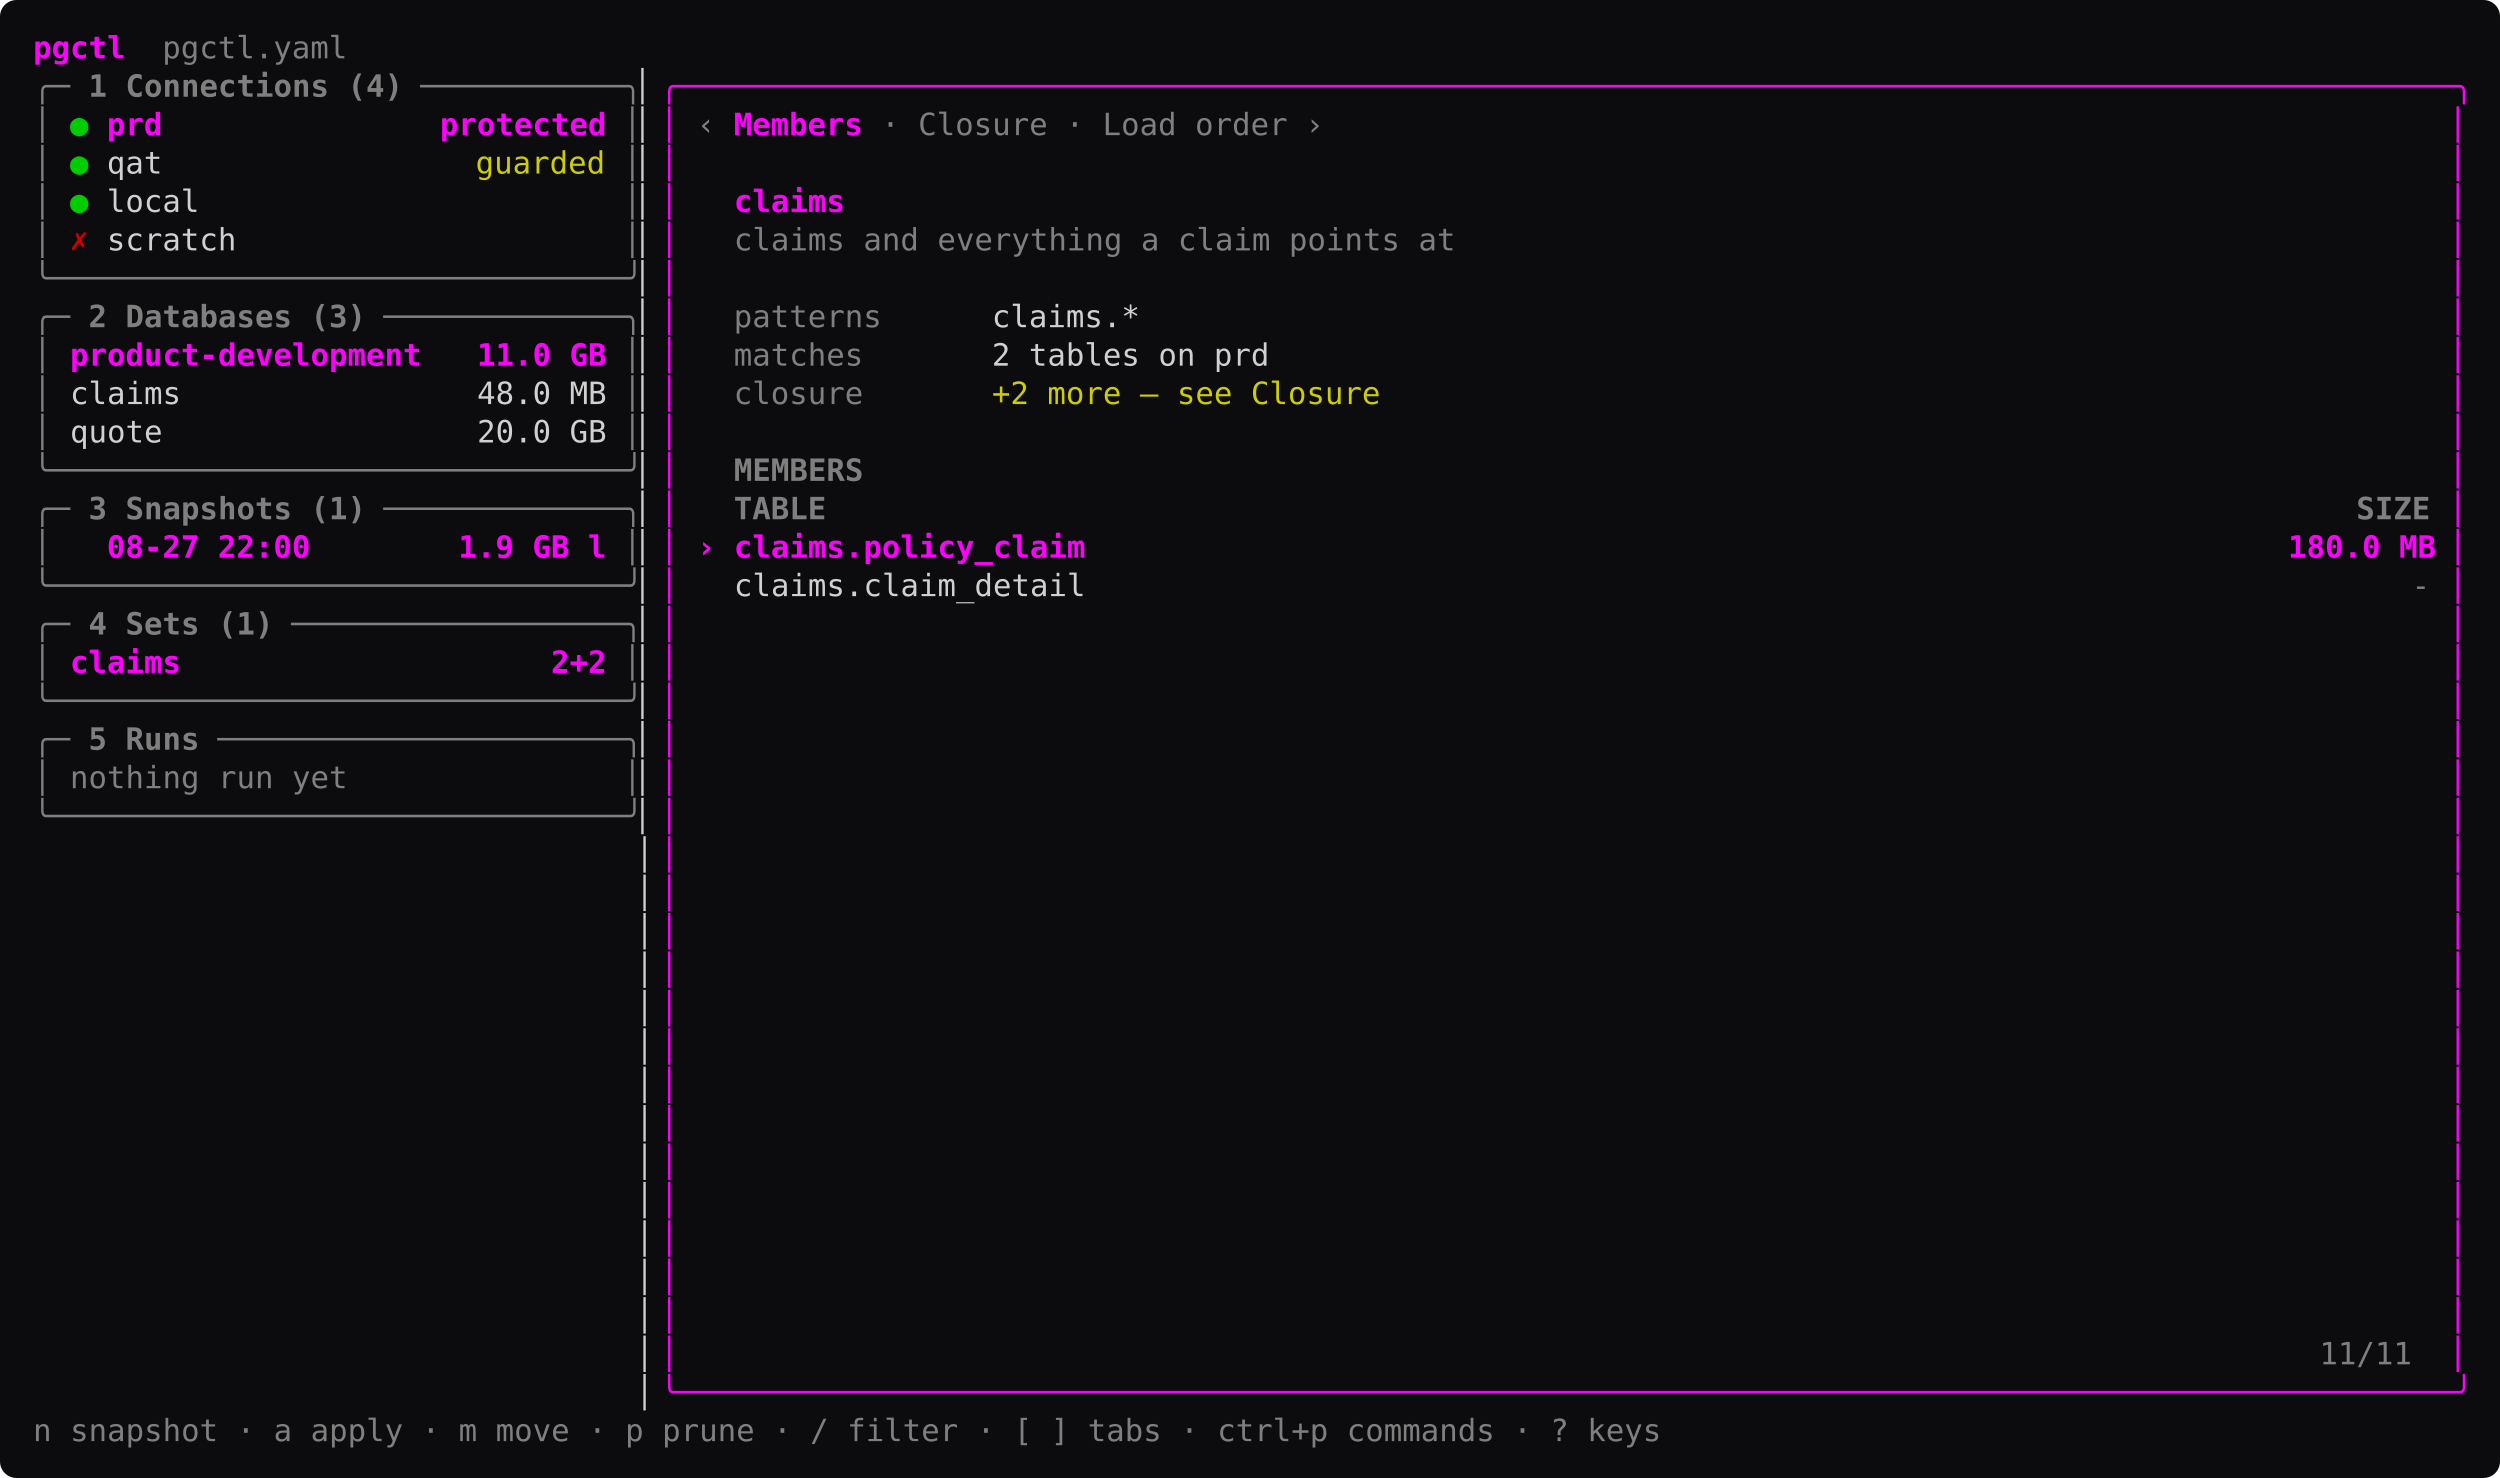
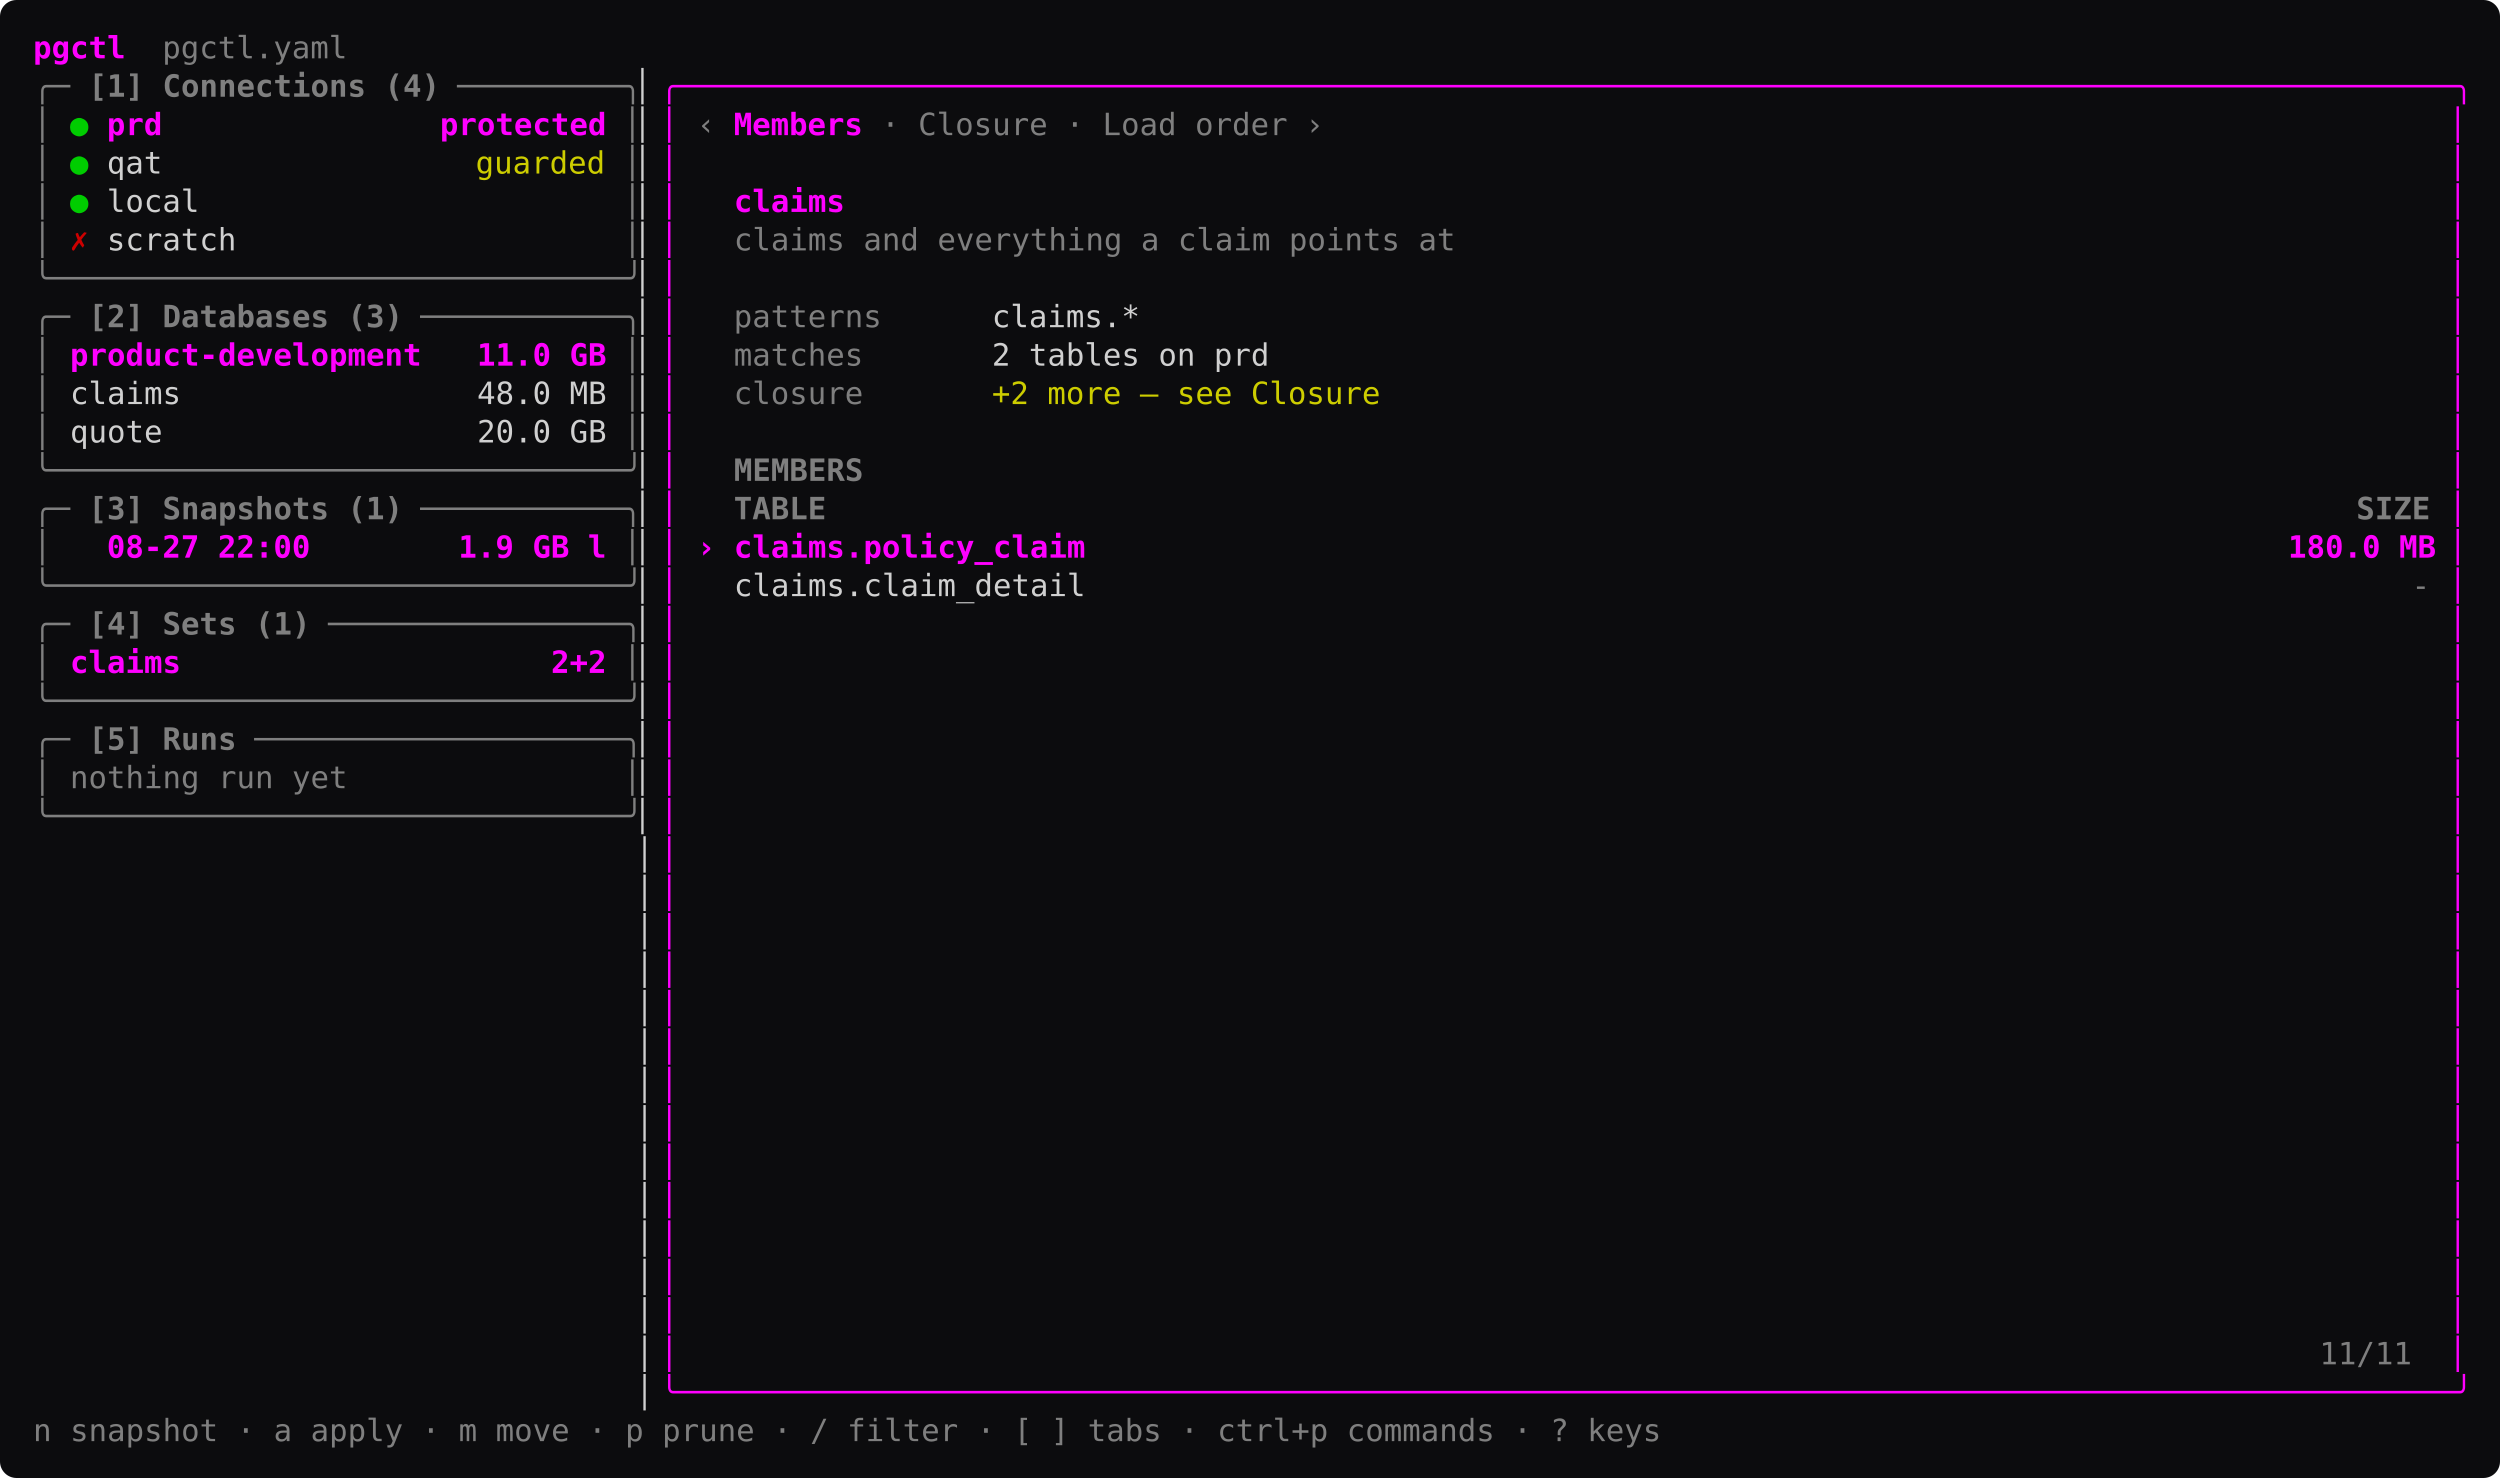
<svg xmlns="http://www.w3.org/2000/svg" width="1057.6" height="625.25" viewBox="0 0 1057.6 625.25" font-family="ui-monospace, 'SF Mono', SFMono-Regular, Menlo, Consolas, 'DejaVu Sans Mono', monospace" font-size="13" role="img">
  <rect width="1057.6" height="625.25" rx="7" fill="#0c0c0e" />
  <text x="14" y="24.68" textLength="39" lengthAdjust="spacing" fill="#ff00ff" font-weight="600" xml:space="preserve">pgctl</text>
  <text x="53" y="24.68" textLength="93.6" lengthAdjust="spacing" fill="#7f7f7f" xml:space="preserve">  pgctl.yaml</text>
  <text x="14" y="40.92" textLength="15.6" lengthAdjust="spacing" fill="#7f7f7f" xml:space="preserve">╭─</text>
-   <text x="29.6" y="40.92" textLength="140.4" lengthAdjust="spacing" fill="#7f7f7f" font-weight="600" xml:space="preserve"> 1 Connections (4)</text>
-   <text x="177.8" y="40.92" textLength="93.6" lengthAdjust="spacing" fill="#7f7f7f" xml:space="preserve">───────────╮</text>
+   <text x="29.6" y="40.92" textLength="156" lengthAdjust="spacing" fill="#7f7f7f" font-weight="600" xml:space="preserve"> [1] Connections (4)</text>
+   <text x="193.4" y="40.92" textLength="78" lengthAdjust="spacing" fill="#7f7f7f" xml:space="preserve">─────────╮</text>
  <text x="271.4" y="40.92" textLength="7.8" lengthAdjust="spacing" fill="#d0d0d0" xml:space="preserve">▏</text>
  <text x="279.2" y="40.92" textLength="764.4" lengthAdjust="spacing" fill="#ff00ff" xml:space="preserve">╭────────────────────────────────────────────────────────────────────────────────────────────────╮</text>
  <text x="14" y="57.17" textLength="7.8" lengthAdjust="spacing" fill="#7f7f7f" xml:space="preserve">│</text>
  <text x="29.6" y="57.17" textLength="7.8" lengthAdjust="spacing" fill="#00cd00" xml:space="preserve">●</text>
  <text x="45.2" y="57.17" textLength="210.6" lengthAdjust="spacing" fill="#ff00ff" font-weight="600" xml:space="preserve">prd               protected</text>
  <text x="263.6" y="57.17" textLength="7.8" lengthAdjust="spacing" fill="#7f7f7f" xml:space="preserve">│</text>
  <text x="271.4" y="57.17" textLength="7.8" lengthAdjust="spacing" fill="#d0d0d0" xml:space="preserve">▏</text>
  <text x="279.2" y="57.17" textLength="7.8" lengthAdjust="spacing" fill="#ff00ff" xml:space="preserve">│</text>
  <text x="294.8" y="57.17" textLength="7.8" lengthAdjust="spacing" fill="#7f7f7f" xml:space="preserve">‹</text>
  <text x="310.4" y="57.17" textLength="7.8" lengthAdjust="spacing" fill="#ff00ff" font-weight="600" xml:space="preserve">M</text>
  <text x="318.2" y="57.17" textLength="7.8" lengthAdjust="spacing" fill="#ff00ff" font-weight="600" xml:space="preserve">e</text>
  <text x="326" y="57.17" textLength="7.8" lengthAdjust="spacing" fill="#ff00ff" font-weight="600" xml:space="preserve">m</text>
  <text x="333.8" y="57.17" textLength="7.8" lengthAdjust="spacing" fill="#ff00ff" font-weight="600" xml:space="preserve">b</text>
  <text x="341.6" y="57.17" textLength="7.8" lengthAdjust="spacing" fill="#ff00ff" font-weight="600" xml:space="preserve">e</text>
  <text x="349.4" y="57.17" textLength="7.8" lengthAdjust="spacing" fill="#ff00ff" font-weight="600" xml:space="preserve">r</text>
  <text x="357.2" y="57.17" textLength="7.8" lengthAdjust="spacing" fill="#ff00ff" font-weight="600" xml:space="preserve">s</text>
  <text x="372.8" y="57.17" textLength="7.8" lengthAdjust="spacing" fill="#7f7f7f" xml:space="preserve">·</text>
  <text x="380.6" y="57.17" textLength="62.4" lengthAdjust="spacing" fill="#7f7f7f" xml:space="preserve"> Closure</text>
  <text x="450.8" y="57.17" textLength="7.8" lengthAdjust="spacing" fill="#7f7f7f" xml:space="preserve">·</text>
  <text x="458.6" y="57.17" textLength="85.8" lengthAdjust="spacing" fill="#7f7f7f" xml:space="preserve"> Load order</text>
  <text x="552.2" y="57.17" textLength="7.8" lengthAdjust="spacing" fill="#7f7f7f" xml:space="preserve">›</text>
  <text x="1035.8" y="57.17" textLength="7.8" lengthAdjust="spacing" fill="#ff00ff" xml:space="preserve">│</text>
  <text x="14" y="73.42" textLength="7.8" lengthAdjust="spacing" fill="#7f7f7f" xml:space="preserve">│</text>
  <text x="29.6" y="73.42" textLength="7.8" lengthAdjust="spacing" fill="#00cd00" xml:space="preserve">●</text>
  <text x="45.2" y="73.42" textLength="23.4" lengthAdjust="spacing" fill="#d0d0d0" xml:space="preserve">qat</text>
  <text x="201.2" y="73.42" textLength="54.6" lengthAdjust="spacing" fill="#cdcd00" xml:space="preserve">guarded</text>
  <text x="263.6" y="73.42" textLength="7.8" lengthAdjust="spacing" fill="#7f7f7f" xml:space="preserve">│</text>
  <text x="271.4" y="73.42" textLength="7.8" lengthAdjust="spacing" fill="#d0d0d0" xml:space="preserve">▏</text>
  <text x="279.2" y="73.42" textLength="7.8" lengthAdjust="spacing" fill="#ff00ff" xml:space="preserve">│</text>
  <text x="1035.8" y="73.42" textLength="7.8" lengthAdjust="spacing" fill="#ff00ff" xml:space="preserve">│</text>
  <text x="14" y="89.67" textLength="7.8" lengthAdjust="spacing" fill="#7f7f7f" xml:space="preserve">│</text>
  <text x="29.6" y="89.67" textLength="7.8" lengthAdjust="spacing" fill="#00cd00" xml:space="preserve">●</text>
  <text x="45.2" y="89.67" textLength="39" lengthAdjust="spacing" fill="#d0d0d0" xml:space="preserve">local</text>
  <text x="263.6" y="89.67" textLength="7.8" lengthAdjust="spacing" fill="#7f7f7f" xml:space="preserve">│</text>
  <text x="271.4" y="89.67" textLength="7.8" lengthAdjust="spacing" fill="#d0d0d0" xml:space="preserve">▏</text>
  <text x="279.2" y="89.67" textLength="7.8" lengthAdjust="spacing" fill="#ff00ff" xml:space="preserve">│</text>
  <text x="294.8" y="89.67" textLength="62.4" lengthAdjust="spacing" fill="#ff00ff" font-weight="600" xml:space="preserve">  claims</text>
  <text x="1035.8" y="89.67" textLength="7.8" lengthAdjust="spacing" fill="#ff00ff" xml:space="preserve">│</text>
  <text x="14" y="105.92" textLength="7.8" lengthAdjust="spacing" fill="#7f7f7f" xml:space="preserve">│</text>
  <text x="29.6" y="105.92" textLength="7.8" lengthAdjust="spacing" fill="#cd0000" font-weight="600" xml:space="preserve">✗</text>
  <text x="45.2" y="105.92" textLength="54.6" lengthAdjust="spacing" fill="#d0d0d0" xml:space="preserve">scratch</text>
  <text x="263.6" y="105.92" textLength="7.8" lengthAdjust="spacing" fill="#7f7f7f" xml:space="preserve">│</text>
  <text x="271.4" y="105.92" textLength="7.8" lengthAdjust="spacing" fill="#d0d0d0" xml:space="preserve">▏</text>
  <text x="279.2" y="105.92" textLength="7.8" lengthAdjust="spacing" fill="#ff00ff" xml:space="preserve">│</text>
  <text x="294.8" y="105.92" textLength="319.8" lengthAdjust="spacing" fill="#7f7f7f" xml:space="preserve">  claims and everything a claim points at</text>
  <text x="1035.8" y="105.92" textLength="7.8" lengthAdjust="spacing" fill="#ff00ff" xml:space="preserve">│</text>
  <text x="14" y="122.17" textLength="257.4" lengthAdjust="spacing" fill="#7f7f7f" xml:space="preserve">╰───────────────────────────────╯</text>
  <text x="271.4" y="122.17" textLength="7.8" lengthAdjust="spacing" fill="#d0d0d0" xml:space="preserve">▏</text>
  <text x="279.2" y="122.17" textLength="7.8" lengthAdjust="spacing" fill="#ff00ff" xml:space="preserve">│</text>
  <text x="1035.8" y="122.17" textLength="7.8" lengthAdjust="spacing" fill="#ff00ff" xml:space="preserve">│</text>
  <text x="14" y="138.43" textLength="15.6" lengthAdjust="spacing" fill="#7f7f7f" xml:space="preserve">╭─</text>
-   <text x="29.6" y="138.43" textLength="124.8" lengthAdjust="spacing" fill="#7f7f7f" font-weight="600" xml:space="preserve"> 2 Databases (3)</text>
-   <text x="162.2" y="138.43" textLength="109.2" lengthAdjust="spacing" fill="#7f7f7f" xml:space="preserve">─────────────╮</text>
+   <text x="29.6" y="138.43" textLength="140.4" lengthAdjust="spacing" fill="#7f7f7f" font-weight="600" xml:space="preserve"> [2] Databases (3)</text>
+   <text x="177.8" y="138.43" textLength="93.6" lengthAdjust="spacing" fill="#7f7f7f" xml:space="preserve">───────────╮</text>
  <text x="271.4" y="138.43" textLength="7.8" lengthAdjust="spacing" fill="#d0d0d0" xml:space="preserve">▏</text>
  <text x="279.2" y="138.43" textLength="7.8" lengthAdjust="spacing" fill="#ff00ff" xml:space="preserve">│</text>
  <text x="310.4" y="138.43" textLength="62.4" lengthAdjust="spacing" fill="#7f7f7f" xml:space="preserve">patterns</text>
  <text x="419.6" y="138.43" textLength="62.4" lengthAdjust="spacing" fill="#d0d0d0" xml:space="preserve">claims.*</text>
  <text x="1035.8" y="138.43" textLength="7.8" lengthAdjust="spacing" fill="#ff00ff" xml:space="preserve">│</text>
  <text x="14" y="154.68" textLength="7.8" lengthAdjust="spacing" fill="#7f7f7f" xml:space="preserve">│</text>
  <text x="29.6" y="154.68" textLength="226.2" lengthAdjust="spacing" fill="#ff00ff" font-weight="600" xml:space="preserve">product-development   11.0 GB</text>
  <text x="263.6" y="154.68" textLength="7.8" lengthAdjust="spacing" fill="#7f7f7f" xml:space="preserve">│</text>
  <text x="271.4" y="154.68" textLength="7.8" lengthAdjust="spacing" fill="#d0d0d0" xml:space="preserve">▏</text>
  <text x="279.2" y="154.68" textLength="7.8" lengthAdjust="spacing" fill="#ff00ff" xml:space="preserve">│</text>
  <text x="310.4" y="154.68" textLength="54.6" lengthAdjust="spacing" fill="#7f7f7f" xml:space="preserve">matches</text>
  <text x="419.6" y="154.68" textLength="117" lengthAdjust="spacing" fill="#d0d0d0" xml:space="preserve">2 tables on prd</text>
  <text x="1035.8" y="154.68" textLength="7.8" lengthAdjust="spacing" fill="#ff00ff" xml:space="preserve">│</text>
  <text x="14" y="170.93" textLength="7.8" lengthAdjust="spacing" fill="#7f7f7f" xml:space="preserve">│</text>
  <text x="21.8" y="170.93" textLength="234" lengthAdjust="spacing" fill="#d0d0d0" xml:space="preserve"> claims                48.0 MB</text>
  <text x="263.6" y="170.93" textLength="7.8" lengthAdjust="spacing" fill="#7f7f7f" xml:space="preserve">│</text>
  <text x="271.4" y="170.93" textLength="7.8" lengthAdjust="spacing" fill="#d0d0d0" xml:space="preserve">▏</text>
  <text x="279.2" y="170.93" textLength="7.8" lengthAdjust="spacing" fill="#ff00ff" xml:space="preserve">│</text>
  <text x="310.4" y="170.93" textLength="54.6" lengthAdjust="spacing" fill="#7f7f7f" xml:space="preserve">closure</text>
  <text x="419.6" y="170.93" textLength="163.8" lengthAdjust="spacing" fill="#cdcd00" xml:space="preserve">+2 more — see Closure</text>
  <text x="1035.8" y="170.93" textLength="7.8" lengthAdjust="spacing" fill="#ff00ff" xml:space="preserve">│</text>
  <text x="14" y="187.18" textLength="7.8" lengthAdjust="spacing" fill="#7f7f7f" xml:space="preserve">│</text>
  <text x="21.8" y="187.18" textLength="234" lengthAdjust="spacing" fill="#d0d0d0" xml:space="preserve"> quote                 20.0 GB</text>
  <text x="263.6" y="187.18" textLength="7.8" lengthAdjust="spacing" fill="#7f7f7f" xml:space="preserve">│</text>
  <text x="271.4" y="187.18" textLength="7.8" lengthAdjust="spacing" fill="#d0d0d0" xml:space="preserve">▏</text>
  <text x="279.2" y="187.18" textLength="7.8" lengthAdjust="spacing" fill="#ff00ff" xml:space="preserve">│</text>
  <text x="1035.8" y="187.18" textLength="7.8" lengthAdjust="spacing" fill="#ff00ff" xml:space="preserve">│</text>
  <text x="14" y="203.43" textLength="257.4" lengthAdjust="spacing" fill="#7f7f7f" xml:space="preserve">╰───────────────────────────────╯</text>
  <text x="271.4" y="203.43" textLength="7.8" lengthAdjust="spacing" fill="#d0d0d0" xml:space="preserve">▏</text>
  <text x="279.2" y="203.43" textLength="7.8" lengthAdjust="spacing" fill="#ff00ff" xml:space="preserve">│</text>
  <text x="294.8" y="203.43" textLength="70.2" lengthAdjust="spacing" fill="#7f7f7f" font-weight="600" xml:space="preserve">  MEMBERS</text>
  <text x="1035.8" y="203.43" textLength="7.8" lengthAdjust="spacing" fill="#ff00ff" xml:space="preserve">│</text>
  <text x="14" y="219.68" textLength="15.6" lengthAdjust="spacing" fill="#7f7f7f" xml:space="preserve">╭─</text>
-   <text x="29.6" y="219.68" textLength="124.8" lengthAdjust="spacing" fill="#7f7f7f" font-weight="600" xml:space="preserve"> 3 Snapshots (1)</text>
-   <text x="162.2" y="219.68" textLength="109.2" lengthAdjust="spacing" fill="#7f7f7f" xml:space="preserve">─────────────╮</text>
+   <text x="29.6" y="219.68" textLength="140.4" lengthAdjust="spacing" fill="#7f7f7f" font-weight="600" xml:space="preserve"> [3] Snapshots (1)</text>
+   <text x="177.8" y="219.68" textLength="93.6" lengthAdjust="spacing" fill="#7f7f7f" xml:space="preserve">───────────╮</text>
  <text x="271.4" y="219.68" textLength="7.8" lengthAdjust="spacing" fill="#d0d0d0" xml:space="preserve">▏</text>
  <text x="279.2" y="219.68" textLength="7.8" lengthAdjust="spacing" fill="#ff00ff" xml:space="preserve">│</text>
  <text x="310.4" y="219.68" textLength="39" lengthAdjust="spacing" fill="#7f7f7f" font-weight="600" xml:space="preserve">TABLE</text>
  <text x="996.8" y="219.68" textLength="31.2" lengthAdjust="spacing" fill="#7f7f7f" font-weight="600" xml:space="preserve">SIZE</text>
  <text x="1035.8" y="219.68" textLength="7.8" lengthAdjust="spacing" fill="#ff00ff" xml:space="preserve">│</text>
  <text x="14" y="235.93" textLength="7.8" lengthAdjust="spacing" fill="#7f7f7f" xml:space="preserve">│</text>
  <text x="45.2" y="235.93" textLength="210.6" lengthAdjust="spacing" fill="#ff00ff" font-weight="600" xml:space="preserve">08-27 22:00        1.9 GB l</text>
  <text x="263.6" y="235.93" textLength="7.8" lengthAdjust="spacing" fill="#7f7f7f" xml:space="preserve">│</text>
  <text x="271.4" y="235.93" textLength="7.8" lengthAdjust="spacing" fill="#d0d0d0" xml:space="preserve">▏</text>
  <text x="279.2" y="235.93" textLength="7.8" lengthAdjust="spacing" fill="#ff00ff" xml:space="preserve">│</text>
  <text x="294.8" y="235.93" textLength="733.2" lengthAdjust="spacing" fill="#ff00ff" font-weight="600" xml:space="preserve">› claims.policy_claim                                                                 180.0 MB</text>
  <text x="1035.8" y="235.93" textLength="7.8" lengthAdjust="spacing" fill="#ff00ff" xml:space="preserve">│</text>
  <text x="14" y="252.18" textLength="257.4" lengthAdjust="spacing" fill="#7f7f7f" xml:space="preserve">╰───────────────────────────────╯</text>
  <text x="271.4" y="252.18" textLength="7.8" lengthAdjust="spacing" fill="#d0d0d0" xml:space="preserve">▏</text>
  <text x="279.2" y="252.18" textLength="7.8" lengthAdjust="spacing" fill="#ff00ff" xml:space="preserve">│</text>
  <text x="287" y="252.18" textLength="171.6" lengthAdjust="spacing" fill="#d0d0d0" xml:space="preserve">   claims.claim_detail</text>
  <text x="1020.2" y="252.18" textLength="7.8" lengthAdjust="spacing" fill="#7f7f7f" xml:space="preserve">-</text>
  <text x="1035.8" y="252.18" textLength="7.8" lengthAdjust="spacing" fill="#ff00ff" xml:space="preserve">│</text>
  <text x="14" y="268.43" textLength="15.6" lengthAdjust="spacing" fill="#7f7f7f" xml:space="preserve">╭─</text>
-   <text x="29.6" y="268.43" textLength="85.8" lengthAdjust="spacing" fill="#7f7f7f" font-weight="600" xml:space="preserve"> 4 Sets (1)</text>
-   <text x="123.2" y="268.43" textLength="148.2" lengthAdjust="spacing" fill="#7f7f7f" xml:space="preserve">──────────────────╮</text>
+   <text x="29.6" y="268.43" textLength="101.4" lengthAdjust="spacing" fill="#7f7f7f" font-weight="600" xml:space="preserve"> [4] Sets (1)</text>
+   <text x="138.8" y="268.43" textLength="132.6" lengthAdjust="spacing" fill="#7f7f7f" xml:space="preserve">────────────────╮</text>
  <text x="271.4" y="268.43" textLength="7.8" lengthAdjust="spacing" fill="#d0d0d0" xml:space="preserve">▏</text>
  <text x="279.2" y="268.43" textLength="7.8" lengthAdjust="spacing" fill="#ff00ff" xml:space="preserve">│</text>
  <text x="1035.8" y="268.43" textLength="7.8" lengthAdjust="spacing" fill="#ff00ff" xml:space="preserve">│</text>
  <text x="14" y="284.68" textLength="7.8" lengthAdjust="spacing" fill="#7f7f7f" xml:space="preserve">│</text>
  <text x="29.6" y="284.68" textLength="226.2" lengthAdjust="spacing" fill="#ff00ff" font-weight="600" xml:space="preserve">claims                    2+2</text>
  <text x="263.6" y="284.68" textLength="7.8" lengthAdjust="spacing" fill="#7f7f7f" xml:space="preserve">│</text>
  <text x="271.4" y="284.68" textLength="7.8" lengthAdjust="spacing" fill="#d0d0d0" xml:space="preserve">▏</text>
  <text x="279.2" y="284.68" textLength="7.8" lengthAdjust="spacing" fill="#ff00ff" xml:space="preserve">│</text>
  <text x="1035.8" y="284.68" textLength="7.8" lengthAdjust="spacing" fill="#ff00ff" xml:space="preserve">│</text>
  <text x="14" y="300.93" textLength="257.4" lengthAdjust="spacing" fill="#7f7f7f" xml:space="preserve">╰───────────────────────────────╯</text>
  <text x="271.4" y="300.93" textLength="7.8" lengthAdjust="spacing" fill="#d0d0d0" xml:space="preserve">▏</text>
  <text x="279.2" y="300.93" textLength="7.8" lengthAdjust="spacing" fill="#ff00ff" xml:space="preserve">│</text>
  <text x="1035.8" y="300.93" textLength="7.8" lengthAdjust="spacing" fill="#ff00ff" xml:space="preserve">│</text>
  <text x="14" y="317.18" textLength="15.6" lengthAdjust="spacing" fill="#7f7f7f" xml:space="preserve">╭─</text>
-   <text x="29.6" y="317.18" textLength="54.6" lengthAdjust="spacing" fill="#7f7f7f" font-weight="600" xml:space="preserve"> 5 Runs</text>
-   <text x="92" y="317.18" textLength="179.4" lengthAdjust="spacing" fill="#7f7f7f" xml:space="preserve">──────────────────────╮</text>
+   <text x="29.6" y="317.18" textLength="70.2" lengthAdjust="spacing" fill="#7f7f7f" font-weight="600" xml:space="preserve"> [5] Runs</text>
+   <text x="107.6" y="317.18" textLength="163.8" lengthAdjust="spacing" fill="#7f7f7f" xml:space="preserve">────────────────────╮</text>
  <text x="271.4" y="317.18" textLength="7.8" lengthAdjust="spacing" fill="#d0d0d0" xml:space="preserve">▏</text>
  <text x="279.2" y="317.18" textLength="7.8" lengthAdjust="spacing" fill="#ff00ff" xml:space="preserve">│</text>
  <text x="1035.8" y="317.18" textLength="7.8" lengthAdjust="spacing" fill="#ff00ff" xml:space="preserve">│</text>
  <text x="14" y="333.43" textLength="7.8" lengthAdjust="spacing" fill="#7f7f7f" xml:space="preserve">│</text>
  <text x="29.6" y="333.43" textLength="117" lengthAdjust="spacing" fill="#7f7f7f" xml:space="preserve">nothing run yet</text>
  <text x="263.6" y="333.43" textLength="7.8" lengthAdjust="spacing" fill="#7f7f7f" xml:space="preserve">│</text>
  <text x="271.4" y="333.43" textLength="7.8" lengthAdjust="spacing" fill="#d0d0d0" xml:space="preserve">▏</text>
  <text x="279.2" y="333.43" textLength="7.8" lengthAdjust="spacing" fill="#ff00ff" xml:space="preserve">│</text>
  <text x="1035.8" y="333.43" textLength="7.8" lengthAdjust="spacing" fill="#ff00ff" xml:space="preserve">│</text>
  <text x="14" y="349.68" textLength="257.4" lengthAdjust="spacing" fill="#7f7f7f" xml:space="preserve">╰───────────────────────────────╯</text>
  <text x="271.4" y="349.68" textLength="7.8" lengthAdjust="spacing" fill="#d0d0d0" xml:space="preserve">▏</text>
  <text x="279.2" y="349.68" textLength="7.8" lengthAdjust="spacing" fill="#ff00ff" xml:space="preserve">│</text>
  <text x="1035.8" y="349.68" textLength="7.8" lengthAdjust="spacing" fill="#ff00ff" xml:space="preserve">│</text>
  <text x="14" y="365.93" textLength="265.2" lengthAdjust="spacing" fill="#d0d0d0" xml:space="preserve">                                 ▏</text>
  <text x="279.2" y="365.93" textLength="7.8" lengthAdjust="spacing" fill="#ff00ff" xml:space="preserve">│</text>
  <text x="1035.8" y="365.93" textLength="7.8" lengthAdjust="spacing" fill="#ff00ff" xml:space="preserve">│</text>
  <text x="14" y="382.18" textLength="265.2" lengthAdjust="spacing" fill="#d0d0d0" xml:space="preserve">                                 ▏</text>
  <text x="279.2" y="382.18" textLength="7.8" lengthAdjust="spacing" fill="#ff00ff" xml:space="preserve">│</text>
  <text x="1035.8" y="382.18" textLength="7.8" lengthAdjust="spacing" fill="#ff00ff" xml:space="preserve">│</text>
  <text x="14" y="398.43" textLength="265.2" lengthAdjust="spacing" fill="#d0d0d0" xml:space="preserve">                                 ▏</text>
  <text x="279.2" y="398.43" textLength="7.8" lengthAdjust="spacing" fill="#ff00ff" xml:space="preserve">│</text>
  <text x="1035.8" y="398.43" textLength="7.8" lengthAdjust="spacing" fill="#ff00ff" xml:space="preserve">│</text>
  <text x="14" y="414.68" textLength="265.2" lengthAdjust="spacing" fill="#d0d0d0" xml:space="preserve">                                 ▏</text>
  <text x="279.2" y="414.68" textLength="7.8" lengthAdjust="spacing" fill="#ff00ff" xml:space="preserve">│</text>
  <text x="1035.8" y="414.68" textLength="7.8" lengthAdjust="spacing" fill="#ff00ff" xml:space="preserve">│</text>
  <text x="14" y="430.93" textLength="265.2" lengthAdjust="spacing" fill="#d0d0d0" xml:space="preserve">                                 ▏</text>
  <text x="279.2" y="430.93" textLength="7.8" lengthAdjust="spacing" fill="#ff00ff" xml:space="preserve">│</text>
  <text x="1035.8" y="430.93" textLength="7.8" lengthAdjust="spacing" fill="#ff00ff" xml:space="preserve">│</text>
  <text x="14" y="447.18" textLength="265.2" lengthAdjust="spacing" fill="#d0d0d0" xml:space="preserve">                                 ▏</text>
  <text x="279.2" y="447.18" textLength="7.8" lengthAdjust="spacing" fill="#ff00ff" xml:space="preserve">│</text>
  <text x="1035.8" y="447.18" textLength="7.8" lengthAdjust="spacing" fill="#ff00ff" xml:space="preserve">│</text>
  <text x="14" y="463.43" textLength="265.2" lengthAdjust="spacing" fill="#d0d0d0" xml:space="preserve">                                 ▏</text>
  <text x="279.2" y="463.43" textLength="7.8" lengthAdjust="spacing" fill="#ff00ff" xml:space="preserve">│</text>
  <text x="1035.8" y="463.43" textLength="7.8" lengthAdjust="spacing" fill="#ff00ff" xml:space="preserve">│</text>
  <text x="14" y="479.68" textLength="265.2" lengthAdjust="spacing" fill="#d0d0d0" xml:space="preserve">                                 ▏</text>
  <text x="279.2" y="479.68" textLength="7.8" lengthAdjust="spacing" fill="#ff00ff" xml:space="preserve">│</text>
  <text x="1035.8" y="479.68" textLength="7.8" lengthAdjust="spacing" fill="#ff00ff" xml:space="preserve">│</text>
  <text x="14" y="495.93" textLength="265.2" lengthAdjust="spacing" fill="#d0d0d0" xml:space="preserve">                                 ▏</text>
  <text x="279.2" y="495.93" textLength="7.8" lengthAdjust="spacing" fill="#ff00ff" xml:space="preserve">│</text>
  <text x="1035.8" y="495.93" textLength="7.8" lengthAdjust="spacing" fill="#ff00ff" xml:space="preserve">│</text>
  <text x="14" y="512.17" textLength="265.2" lengthAdjust="spacing" fill="#d0d0d0" xml:space="preserve">                                 ▏</text>
  <text x="279.2" y="512.17" textLength="7.8" lengthAdjust="spacing" fill="#ff00ff" xml:space="preserve">│</text>
  <text x="1035.8" y="512.17" textLength="7.8" lengthAdjust="spacing" fill="#ff00ff" xml:space="preserve">│</text>
  <text x="14" y="528.42" textLength="265.2" lengthAdjust="spacing" fill="#d0d0d0" xml:space="preserve">                                 ▏</text>
  <text x="279.2" y="528.42" textLength="7.8" lengthAdjust="spacing" fill="#ff00ff" xml:space="preserve">│</text>
  <text x="1035.8" y="528.42" textLength="7.8" lengthAdjust="spacing" fill="#ff00ff" xml:space="preserve">│</text>
  <text x="14" y="544.67" textLength="265.2" lengthAdjust="spacing" fill="#d0d0d0" xml:space="preserve">                                 ▏</text>
  <text x="279.2" y="544.67" textLength="7.8" lengthAdjust="spacing" fill="#ff00ff" xml:space="preserve">│</text>
  <text x="1035.8" y="544.67" textLength="7.8" lengthAdjust="spacing" fill="#ff00ff" xml:space="preserve">│</text>
  <text x="14" y="560.92" textLength="265.2" lengthAdjust="spacing" fill="#d0d0d0" xml:space="preserve">                                 ▏</text>
  <text x="279.2" y="560.92" textLength="7.8" lengthAdjust="spacing" fill="#ff00ff" xml:space="preserve">│</text>
  <text x="1035.8" y="560.92" textLength="7.8" lengthAdjust="spacing" fill="#ff00ff" xml:space="preserve">│</text>
  <text x="14" y="577.17" textLength="265.2" lengthAdjust="spacing" fill="#d0d0d0" xml:space="preserve">                                 ▏</text>
  <text x="279.2" y="577.17" textLength="7.8" lengthAdjust="spacing" fill="#ff00ff" xml:space="preserve">│</text>
  <text x="981.2" y="577.17" textLength="39" lengthAdjust="spacing" fill="#7f7f7f" xml:space="preserve">11/11</text>
  <text x="1035.8" y="577.17" textLength="7.8" lengthAdjust="spacing" fill="#ff00ff" xml:space="preserve">│</text>
  <text x="14" y="593.42" textLength="265.2" lengthAdjust="spacing" fill="#d0d0d0" xml:space="preserve">                                 ▏</text>
  <text x="279.2" y="593.42" textLength="764.4" lengthAdjust="spacing" fill="#ff00ff" xml:space="preserve">╰────────────────────────────────────────────────────────────────────────────────────────────────╯</text>
  <text x="14" y="609.67" textLength="686.4" lengthAdjust="spacing" fill="#7f7f7f" xml:space="preserve">n snapshot · a apply · m move · p prune · / filter · [ ] tabs · ctrl+p commands · ? keys</text>
</svg>
